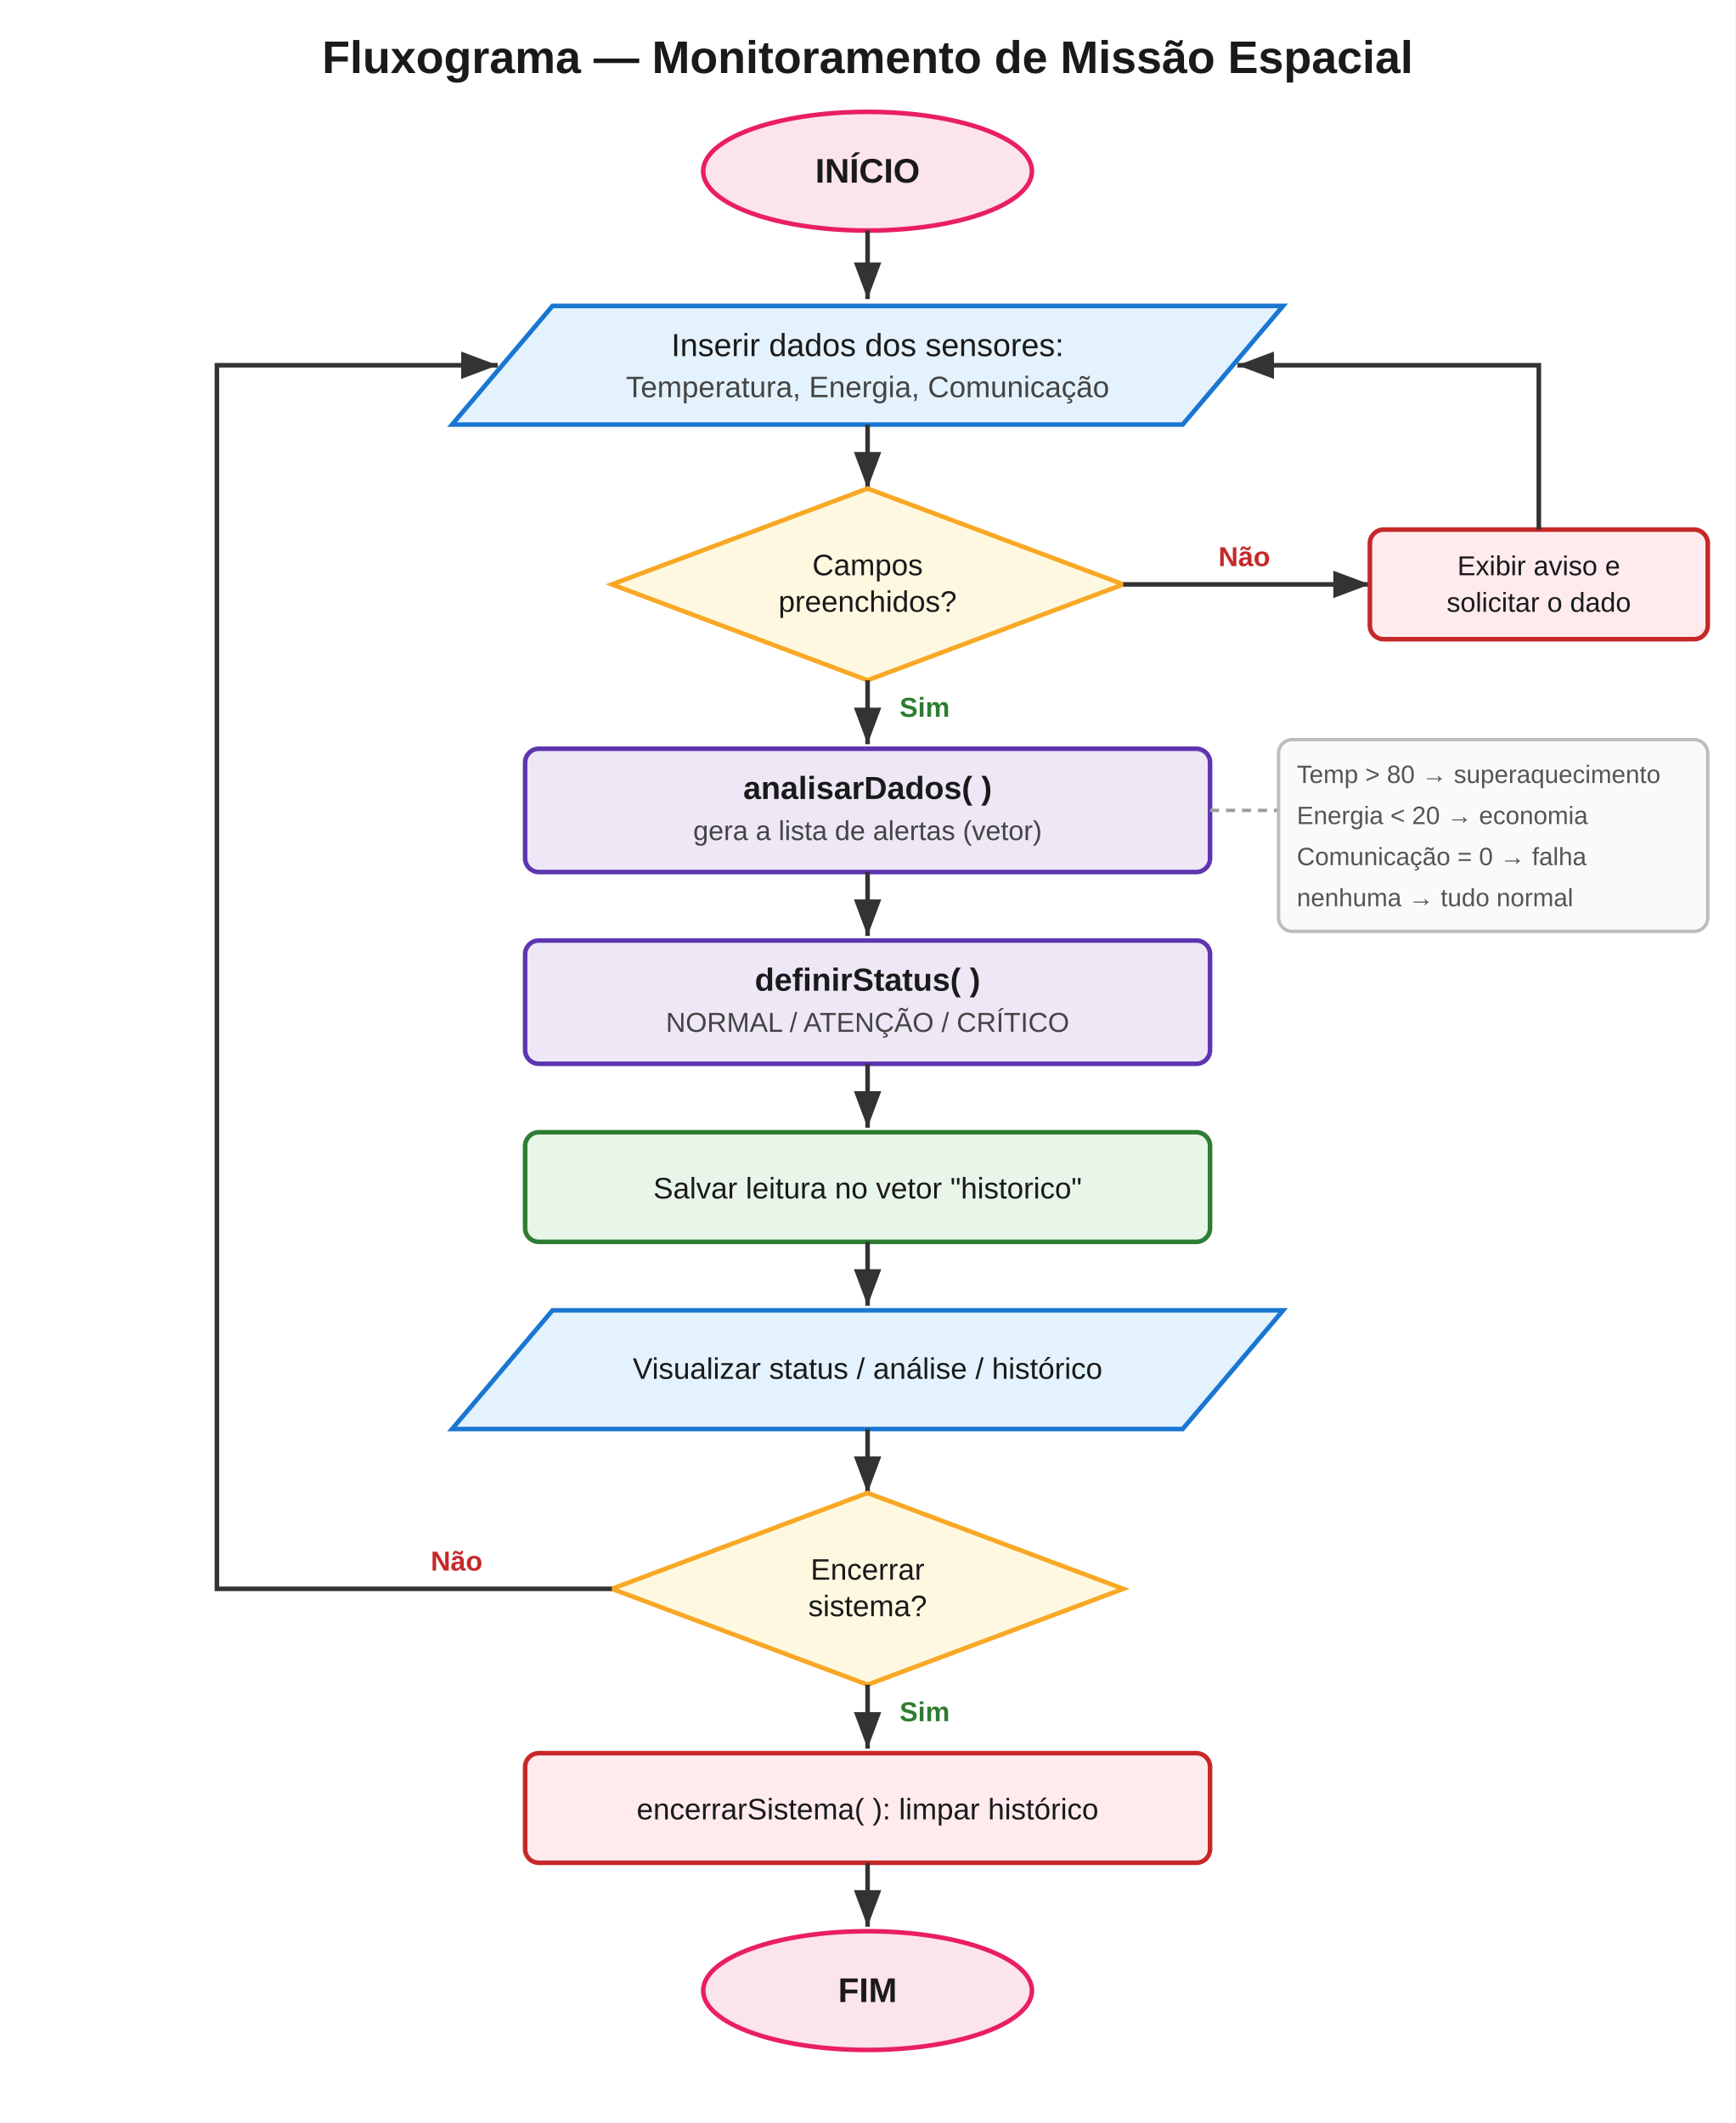
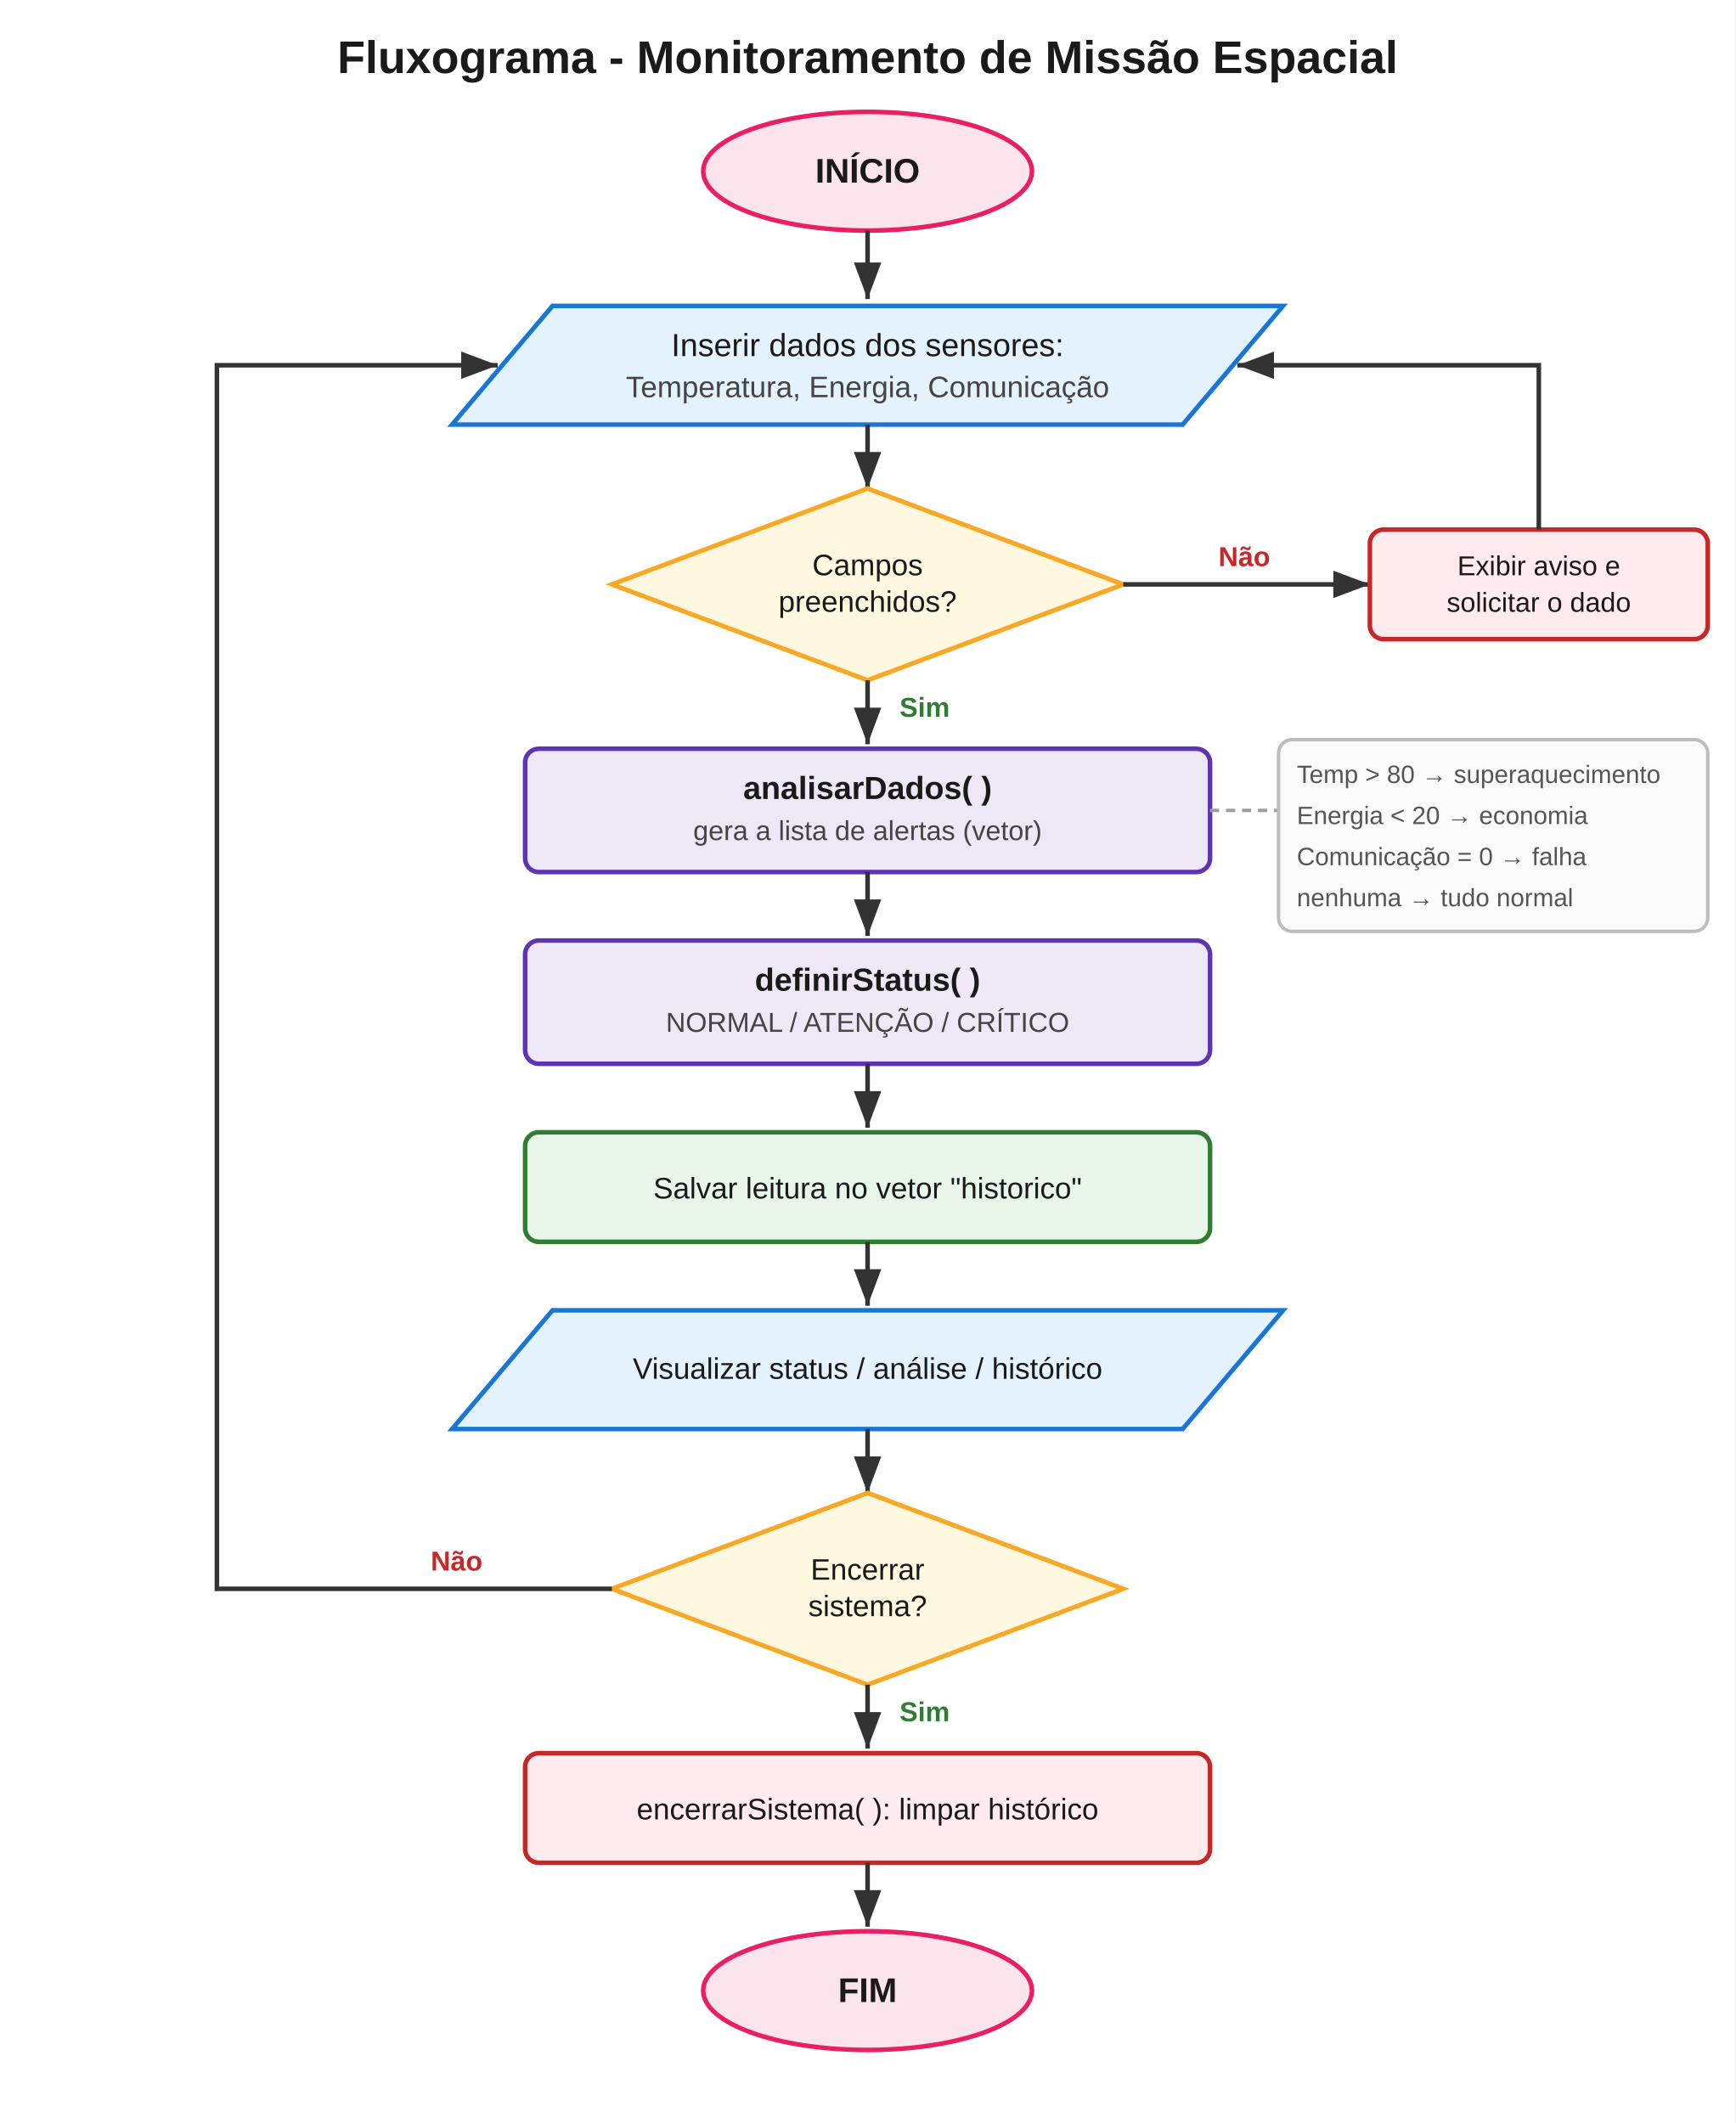
<svg xmlns="http://www.w3.org/2000/svg" viewBox="0 0 760 930" font-family="Segoe UI, Arial, sans-serif">
  <defs>
    <marker id="arrow" markerWidth="10" markerHeight="10" refX="8" refY="3" orient="auto" markerUnits="strokeWidth">
      <path d="M0,0 L8,3 L0,6 Z" fill="#333333" />
    </marker>
  </defs>
  <rect x="0" y="0" width="760" height="930" fill="#ffffff" />
-   <text x="380" y="32" text-anchor="middle" font-size="20" font-weight="bold" fill="#1a1a1a">Fluxograma — Monitoramento de Missão Espacial</text>
+   <text x="380" y="32" text-anchor="middle" font-size="20" font-weight="bold" fill="#1a1a1a">Fluxograma - Monitoramento de Missão Espacial</text>
  <ellipse cx="380" cy="75" rx="72" ry="26" fill="#fce4ec" stroke="#e91e63" stroke-width="2" />
  <text x="380" y="80" text-anchor="middle" font-size="15" font-weight="bold" fill="#1a1a1a">INÍCIO</text>
  <line x1="380" y1="101" x2="380" y2="131" stroke="#333333" stroke-width="2" marker-end="url(#arrow)" />
  <polygon points="242,134 562,134 518,186 198,186" fill="#e3f2fd" stroke="#1976d2" stroke-width="2" />
  <text x="380" y="156" text-anchor="middle" font-size="14" fill="#1a1a1a">Inserir dados dos sensores:</text>
  <text x="380" y="174" text-anchor="middle" font-size="13" fill="#444444">Temperatura, Energia, Comunicação</text>
  <line x1="380" y1="186" x2="380" y2="214" stroke="#333333" stroke-width="2" marker-end="url(#arrow)" />
  <polygon points="380,214 492,256 380,298 268,256" fill="#fff8e1" stroke="#f9a825" stroke-width="2" />
  <text x="380" y="252" text-anchor="middle" font-size="13" fill="#1a1a1a">Campos</text>
  <text x="380" y="268" text-anchor="middle" font-size="13" fill="#1a1a1a">preenchidos?</text>
  <line x1="492" y1="256" x2="600" y2="256" stroke="#333333" stroke-width="2" marker-end="url(#arrow)" />
  <text x="545" y="248" text-anchor="middle" font-size="12" font-weight="bold" fill="#c62828">Não</text>
  <rect x="600" y="232" width="148" height="48" rx="6" fill="#ffebee" stroke="#c62828" stroke-width="2" />
  <text x="674" y="252" text-anchor="middle" font-size="12" fill="#1a1a1a">Exibir aviso e</text>
  <text x="674" y="268" text-anchor="middle" font-size="12" fill="#1a1a1a">solicitar o dado</text>
  <polyline points="674,232 674,160 542,160" fill="none" stroke="#333333" stroke-width="2" marker-end="url(#arrow)" />
  <text x="394" y="314" font-size="12" font-weight="bold" fill="#2e7d32">Sim</text>
  <line x1="380" y1="298" x2="380" y2="326" stroke="#333333" stroke-width="2" marker-end="url(#arrow)" />
  <rect x="230" y="328" width="300" height="54" rx="6" fill="#ede7f6" stroke="#5e35b1" stroke-width="2" />
  <text x="380" y="350" text-anchor="middle" font-size="14" font-weight="bold" fill="#1a1a1a">analisarDados( )</text>
  <text x="380" y="368" text-anchor="middle" font-size="12" fill="#444444">gera a lista de alertas (vetor)</text>
  <line x1="530" y1="355" x2="560" y2="355" stroke="#9e9e9e" stroke-width="1.5" stroke-dasharray="4 3" />
  <rect x="560" y="324" width="188" height="84" rx="6" fill="#fafafa" stroke="#bdbdbd" stroke-width="1.5" />
  <text x="568" y="343" font-size="11" fill="#555555">Temp &gt; 80  →  superaquecimento</text>
  <text x="568" y="361" font-size="11" fill="#555555">Energia &lt; 20  →  economia</text>
  <text x="568" y="379" font-size="11" fill="#555555">Comunicação = 0  →  falha</text>
  <text x="568" y="397" font-size="11" fill="#555555">nenhuma  →  tudo normal</text>
  <line x1="380" y1="382" x2="380" y2="410" stroke="#333333" stroke-width="2" marker-end="url(#arrow)" />
  <rect x="230" y="412" width="300" height="54" rx="6" fill="#ede7f6" stroke="#5e35b1" stroke-width="2" />
  <text x="380" y="434" text-anchor="middle" font-size="14" font-weight="bold" fill="#1a1a1a">definirStatus( )</text>
  <text x="380" y="452" text-anchor="middle" font-size="12" fill="#444444">NORMAL / ATENÇÃO / CRÍTICO</text>
  <line x1="380" y1="466" x2="380" y2="494" stroke="#333333" stroke-width="2" marker-end="url(#arrow)" />
  <rect x="230" y="496" width="300" height="48" rx="6" fill="#e8f5e9" stroke="#2e7d32" stroke-width="2" />
  <text x="380" y="525" text-anchor="middle" font-size="13" fill="#1a1a1a">Salvar leitura no vetor "historico"</text>
  <line x1="380" y1="544" x2="380" y2="572" stroke="#333333" stroke-width="2" marker-end="url(#arrow)" />
  <polygon points="242,574 562,574 518,626 198,626" fill="#e3f2fd" stroke="#1976d2" stroke-width="2" />
  <text x="380" y="604" text-anchor="middle" font-size="13" fill="#1a1a1a">Visualizar status / análise / histórico</text>
  <line x1="380" y1="626" x2="380" y2="654" stroke="#333333" stroke-width="2" marker-end="url(#arrow)" />
  <polygon points="380,654 492,696 380,738 268,696" fill="#fff8e1" stroke="#f9a825" stroke-width="2" />
  <text x="380" y="692" text-anchor="middle" font-size="13" fill="#1a1a1a">Encerrar</text>
  <text x="380" y="708" text-anchor="middle" font-size="13" fill="#1a1a1a">sistema?</text>
  <text x="200" y="688" text-anchor="middle" font-size="12" font-weight="bold" fill="#c62828">Não</text>
  <polyline points="268,696 95,696 95,160 218,160" fill="none" stroke="#333333" stroke-width="2" marker-end="url(#arrow)" />
  <text x="394" y="754" font-size="12" font-weight="bold" fill="#2e7d32">Sim</text>
  <line x1="380" y1="738" x2="380" y2="766" stroke="#333333" stroke-width="2" marker-end="url(#arrow)" />
  <rect x="230" y="768" width="300" height="48" rx="6" fill="#ffebee" stroke="#c62828" stroke-width="2" />
  <text x="380" y="797" text-anchor="middle" font-size="13" fill="#1a1a1a">encerrarSistema( ): limpar histórico</text>
  <line x1="380" y1="816" x2="380" y2="844" stroke="#333333" stroke-width="2" marker-end="url(#arrow)" />
  <ellipse cx="380" cy="872" rx="72" ry="26" fill="#fce4ec" stroke="#e91e63" stroke-width="2" />
  <text x="380" y="877" text-anchor="middle" font-size="15" font-weight="bold" fill="#1a1a1a">FIM</text>
</svg>
